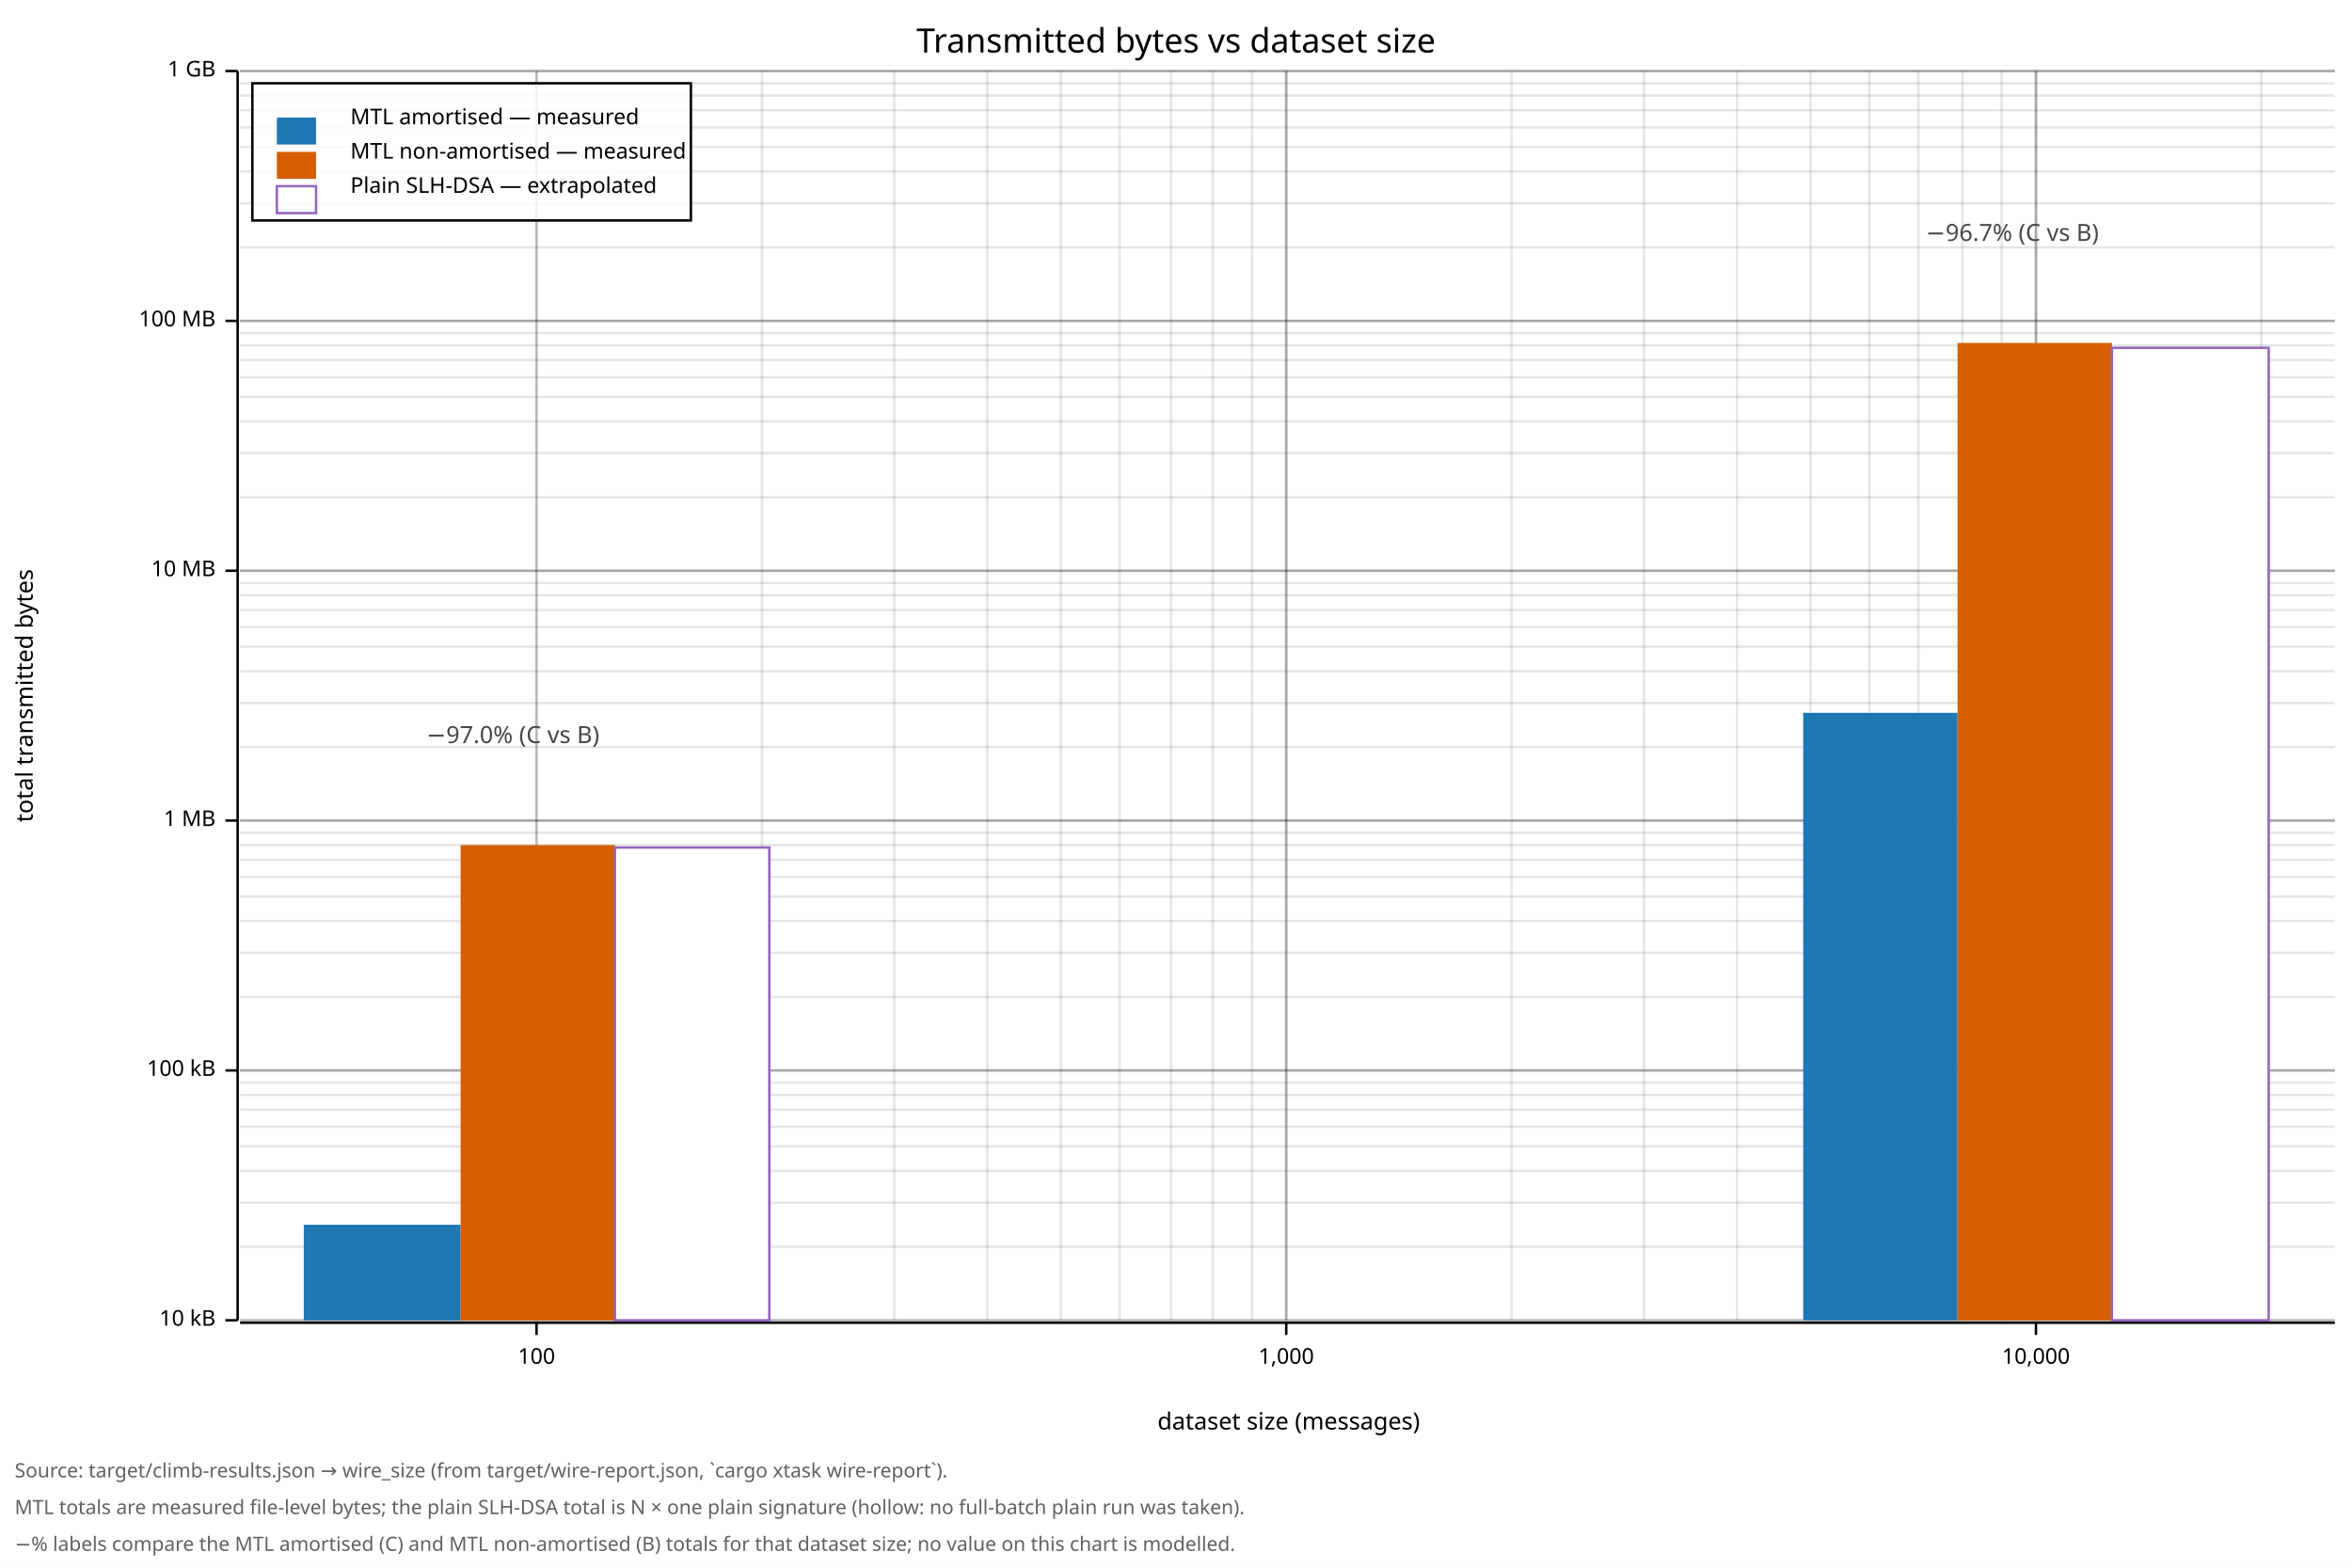
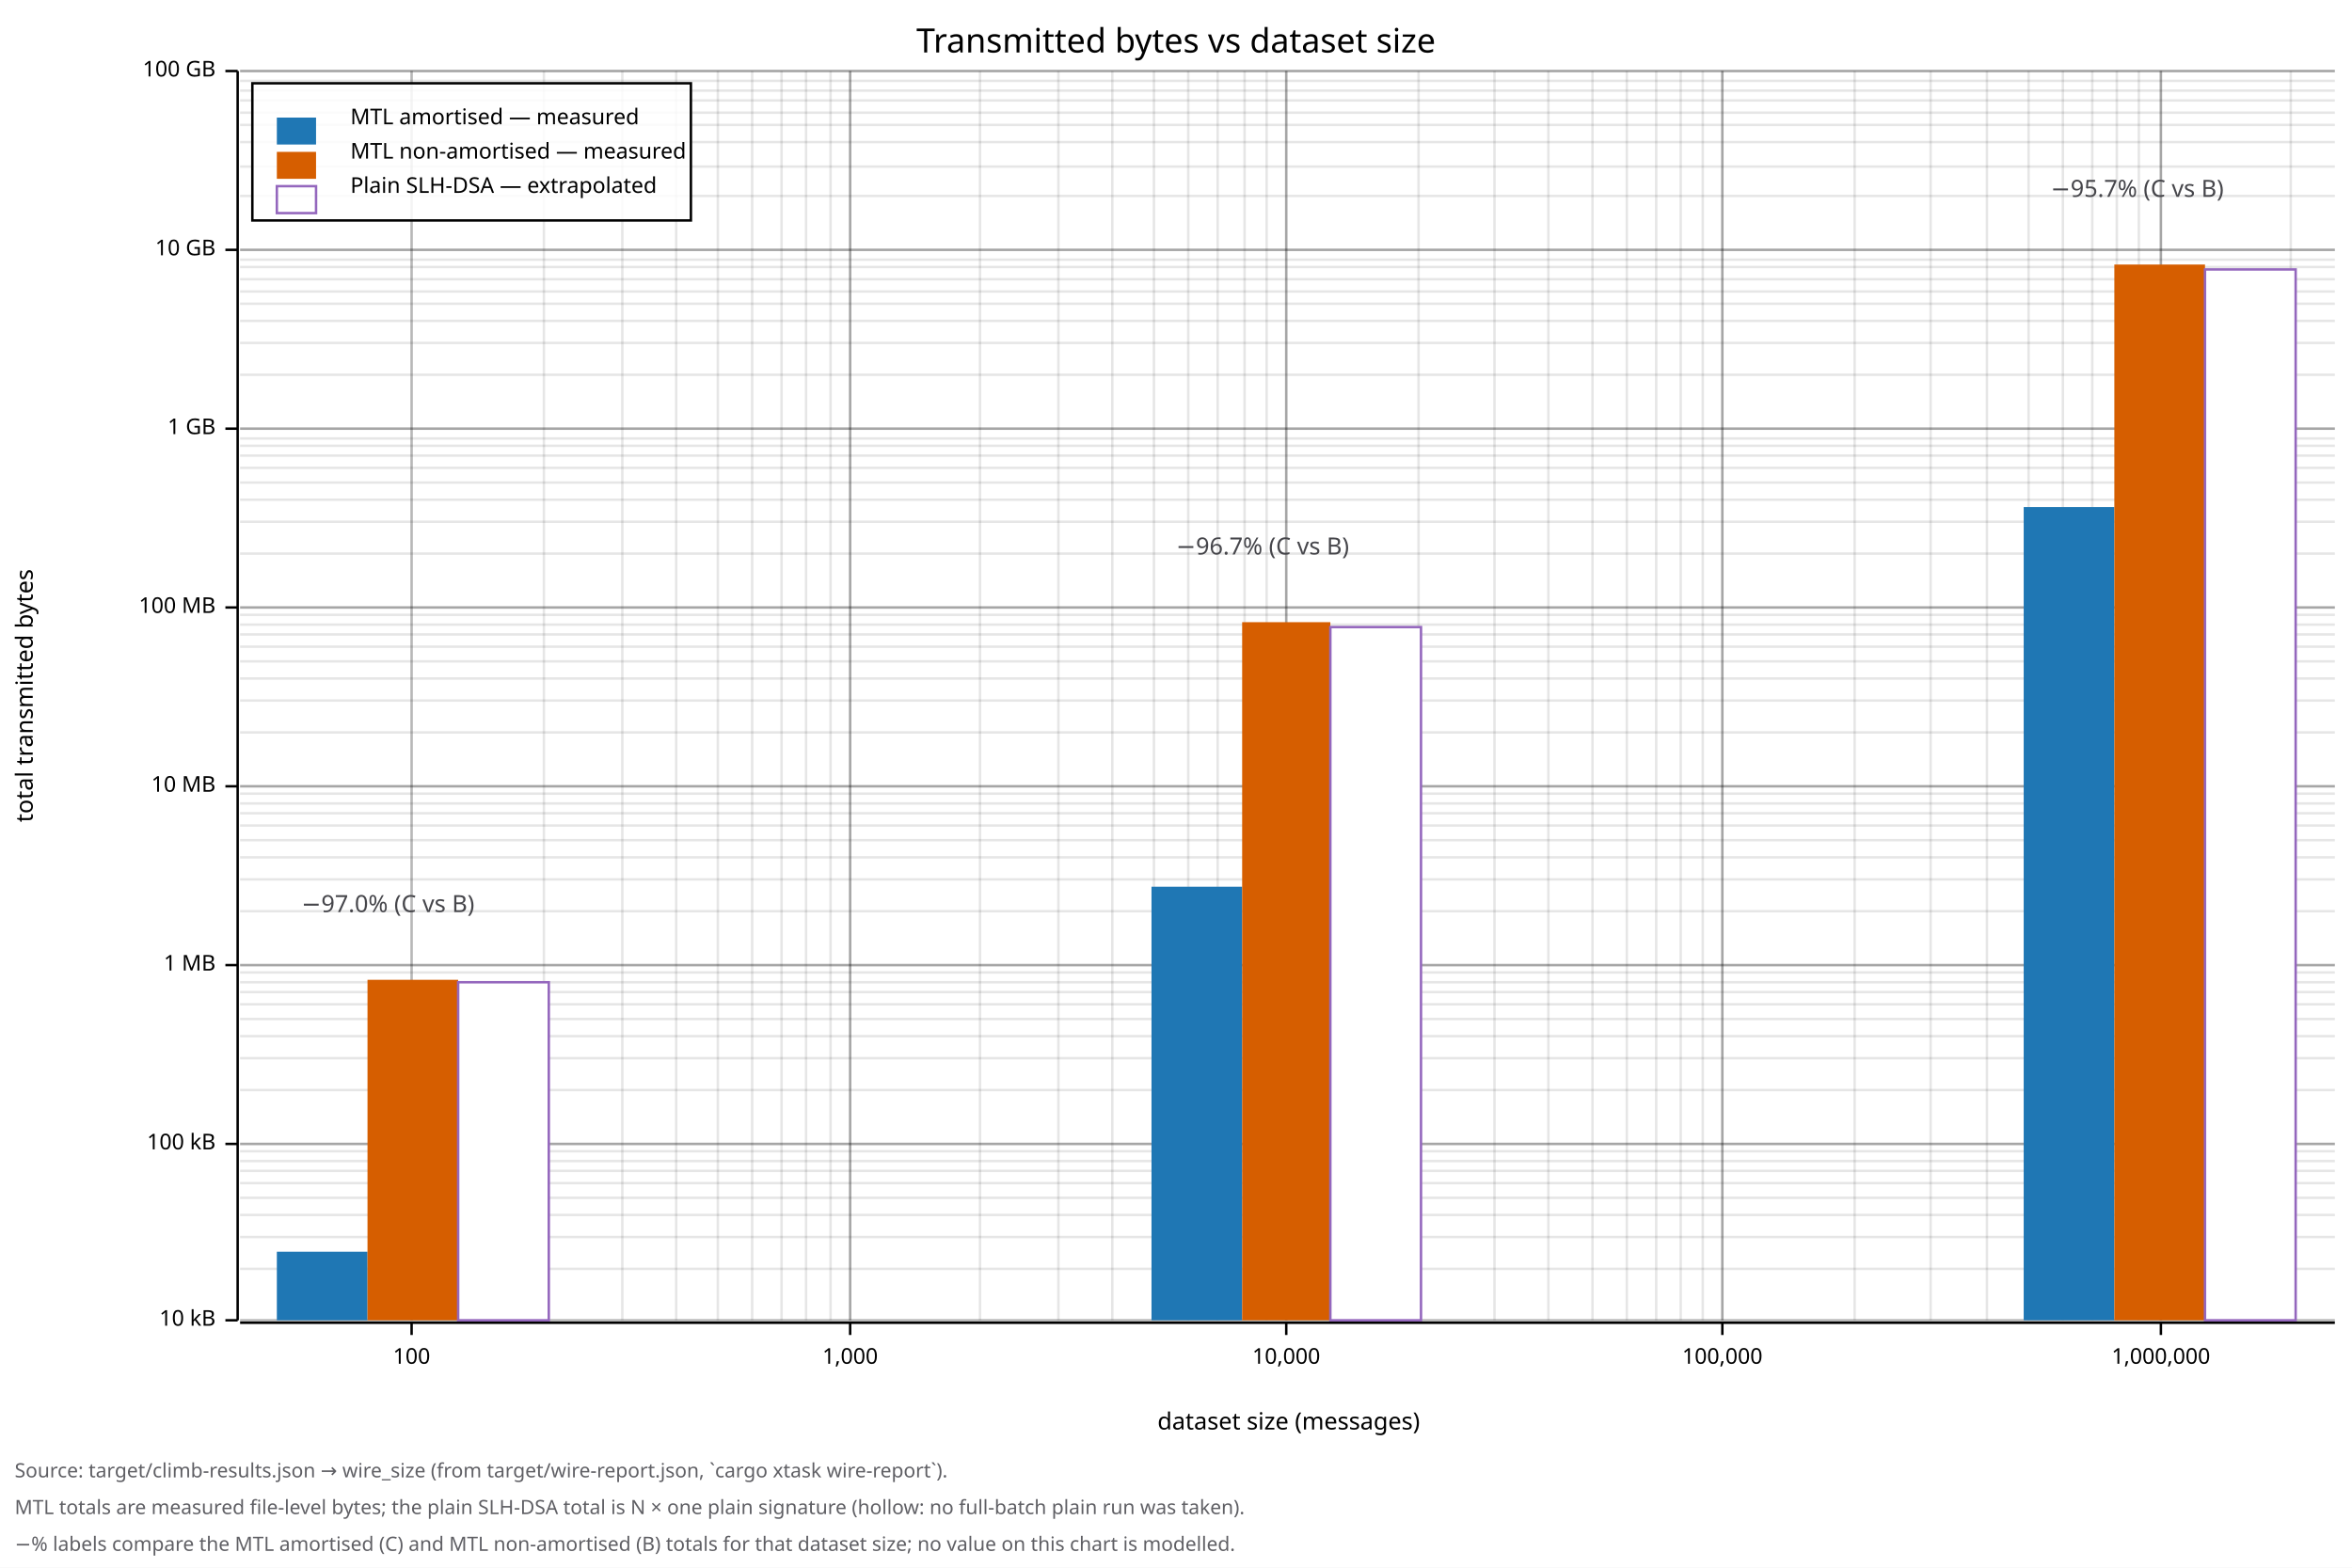
<svg xmlns="http://www.w3.org/2000/svg" width="960" height="640" viewBox="0 0 960 640">
  <rect x="0" y="0" width="960" height="640" opacity="1" fill="#FFFFFF" stroke="none" />
  <text x="480" y="11" dy="0.76em" text-anchor="middle" font-family="sans-serif" font-size="13.71" opacity="1" fill="#000000">
Transmitted bytes vs dataset size
</text>
-   <line opacity="0.1" stroke="#000000" stroke-width="1" x1="219" y1="539" x2="219" y2="29" />
-   <line opacity="0.1" stroke="#000000" stroke-width="1" x1="311" y1="539" x2="311" y2="29" />
-   <line opacity="0.1" stroke="#000000" stroke-width="1" x1="365" y1="539" x2="365" y2="29" />
-   <line opacity="0.1" stroke="#000000" stroke-width="1" x1="403" y1="539" x2="403" y2="29" />
-   <line opacity="0.1" stroke="#000000" stroke-width="1" x1="433" y1="539" x2="433" y2="29" />
-   <line opacity="0.1" stroke="#000000" stroke-width="1" x1="457" y1="539" x2="457" y2="29" />
-   <line opacity="0.1" stroke="#000000" stroke-width="1" x1="478" y1="539" x2="478" y2="29" />
-   <line opacity="0.1" stroke="#000000" stroke-width="1" x1="495" y1="539" x2="495" y2="29" />
-   <line opacity="0.1" stroke="#000000" stroke-width="1" x1="511" y1="539" x2="511" y2="29" />
+   <line opacity="0.1" stroke="#000000" stroke-width="1" x1="168" y1="539" x2="168" y2="29" />
+   <line opacity="0.1" stroke="#000000" stroke-width="1" x1="222" y1="539" x2="222" y2="29" />
+   <line opacity="0.1" stroke="#000000" stroke-width="1" x1="254" y1="539" x2="254" y2="29" />
+   <line opacity="0.1" stroke="#000000" stroke-width="1" x1="276" y1="539" x2="276" y2="29" />
+   <line opacity="0.1" stroke="#000000" stroke-width="1" x1="293" y1="539" x2="293" y2="29" />
+   <line opacity="0.1" stroke="#000000" stroke-width="1" x1="307" y1="539" x2="307" y2="29" />
+   <line opacity="0.1" stroke="#000000" stroke-width="1" x1="319" y1="539" x2="319" y2="29" />
+   <line opacity="0.1" stroke="#000000" stroke-width="1" x1="329" y1="539" x2="329" y2="29" />
+   <line opacity="0.1" stroke="#000000" stroke-width="1" x1="339" y1="539" x2="339" y2="29" />
+   <line opacity="0.1" stroke="#000000" stroke-width="1" x1="347" y1="539" x2="347" y2="29" />
+   <line opacity="0.1" stroke="#000000" stroke-width="1" x1="347" y1="539" x2="347" y2="29" />
+   <line opacity="0.1" stroke="#000000" stroke-width="1" x1="400" y1="539" x2="400" y2="29" />
+   <line opacity="0.1" stroke="#000000" stroke-width="1" x1="432" y1="539" x2="432" y2="29" />
+   <line opacity="0.1" stroke="#000000" stroke-width="1" x1="454" y1="539" x2="454" y2="29" />
+   <line opacity="0.1" stroke="#000000" stroke-width="1" x1="471" y1="539" x2="471" y2="29" />
+   <line opacity="0.1" stroke="#000000" stroke-width="1" x1="485" y1="539" x2="485" y2="29" />
+   <line opacity="0.1" stroke="#000000" stroke-width="1" x1="497" y1="539" x2="497" y2="29" />
+   <line opacity="0.1" stroke="#000000" stroke-width="1" x1="508" y1="539" x2="508" y2="29" />
+   <line opacity="0.1" stroke="#000000" stroke-width="1" x1="517" y1="539" x2="517" y2="29" />
  <line opacity="0.1" stroke="#000000" stroke-width="1" x1="525" y1="539" x2="525" y2="29" />
  <line opacity="0.1" stroke="#000000" stroke-width="1" x1="525" y1="539" x2="525" y2="29" />
-   <line opacity="0.1" stroke="#000000" stroke-width="1" x1="617" y1="539" x2="617" y2="29" />
-   <line opacity="0.1" stroke="#000000" stroke-width="1" x1="671" y1="539" x2="671" y2="29" />
-   <line opacity="0.1" stroke="#000000" stroke-width="1" x1="709" y1="539" x2="709" y2="29" />
-   <line opacity="0.1" stroke="#000000" stroke-width="1" x1="739" y1="539" x2="739" y2="29" />
-   <line opacity="0.1" stroke="#000000" stroke-width="1" x1="763" y1="539" x2="763" y2="29" />
-   <line opacity="0.1" stroke="#000000" stroke-width="1" x1="783" y1="539" x2="783" y2="29" />
-   <line opacity="0.1" stroke="#000000" stroke-width="1" x1="801" y1="539" x2="801" y2="29" />
-   <line opacity="0.1" stroke="#000000" stroke-width="1" x1="817" y1="539" x2="817" y2="29" />
-   <line opacity="0.1" stroke="#000000" stroke-width="1" x1="831" y1="539" x2="831" y2="29" />
-   <line opacity="0.1" stroke="#000000" stroke-width="1" x1="831" y1="539" x2="831" y2="29" />
-   <line opacity="0.1" stroke="#000000" stroke-width="1" x1="923" y1="539" x2="923" y2="29" />
+   <line opacity="0.1" stroke="#000000" stroke-width="1" x1="579" y1="539" x2="579" y2="29" />
+   <line opacity="0.1" stroke="#000000" stroke-width="1" x1="610" y1="539" x2="610" y2="29" />
+   <line opacity="0.1" stroke="#000000" stroke-width="1" x1="632" y1="539" x2="632" y2="29" />
+   <line opacity="0.1" stroke="#000000" stroke-width="1" x1="650" y1="539" x2="650" y2="29" />
+   <line opacity="0.1" stroke="#000000" stroke-width="1" x1="664" y1="539" x2="664" y2="29" />
+   <line opacity="0.1" stroke="#000000" stroke-width="1" x1="676" y1="539" x2="676" y2="29" />
+   <line opacity="0.1" stroke="#000000" stroke-width="1" x1="686" y1="539" x2="686" y2="29" />
+   <line opacity="0.1" stroke="#000000" stroke-width="1" x1="695" y1="539" x2="695" y2="29" />
+   <line opacity="0.1" stroke="#000000" stroke-width="1" x1="703" y1="539" x2="703" y2="29" />
+   <line opacity="0.1" stroke="#000000" stroke-width="1" x1="703" y1="539" x2="703" y2="29" />
+   <line opacity="0.1" stroke="#000000" stroke-width="1" x1="757" y1="539" x2="757" y2="29" />
+   <line opacity="0.1" stroke="#000000" stroke-width="1" x1="788" y1="539" x2="788" y2="29" />
+   <line opacity="0.1" stroke="#000000" stroke-width="1" x1="811" y1="539" x2="811" y2="29" />
+   <line opacity="0.1" stroke="#000000" stroke-width="1" x1="828" y1="539" x2="828" y2="29" />
+   <line opacity="0.1" stroke="#000000" stroke-width="1" x1="842" y1="539" x2="842" y2="29" />
+   <line opacity="0.1" stroke="#000000" stroke-width="1" x1="854" y1="539" x2="854" y2="29" />
+   <line opacity="0.1" stroke="#000000" stroke-width="1" x1="864" y1="539" x2="864" y2="29" />
+   <line opacity="0.1" stroke="#000000" stroke-width="1" x1="873" y1="539" x2="873" y2="29" />
+   <line opacity="0.1" stroke="#000000" stroke-width="1" x1="882" y1="539" x2="882" y2="29" />
+   <line opacity="0.1" stroke="#000000" stroke-width="1" x1="882" y1="539" x2="882" y2="29" />
+   <line opacity="0.1" stroke="#000000" stroke-width="1" x1="935" y1="539" x2="935" y2="29" />
  <line opacity="0.1" stroke="#000000" stroke-width="1" x1="98" y1="539" x2="953" y2="539" />
-   <line opacity="0.1" stroke="#000000" stroke-width="1" x1="98" y1="509" x2="953" y2="509" />
-   <line opacity="0.1" stroke="#000000" stroke-width="1" x1="98" y1="491" x2="953" y2="491" />
+   <line opacity="0.1" stroke="#000000" stroke-width="1" x1="98" y1="518" x2="953" y2="518" />
+   <line opacity="0.1" stroke="#000000" stroke-width="1" x1="98" y1="505" x2="953" y2="505" />
+   <line opacity="0.1" stroke="#000000" stroke-width="1" x1="98" y1="496" x2="953" y2="496" />
+   <line opacity="0.1" stroke="#000000" stroke-width="1" x1="98" y1="489" x2="953" y2="489" />
+   <line opacity="0.1" stroke="#000000" stroke-width="1" x1="98" y1="483" x2="953" y2="483" />
  <line opacity="0.1" stroke="#000000" stroke-width="1" x1="98" y1="478" x2="953" y2="478" />
-   <line opacity="0.1" stroke="#000000" stroke-width="1" x1="98" y1="468" x2="953" y2="468" />
-   <line opacity="0.1" stroke="#000000" stroke-width="1" x1="98" y1="460" x2="953" y2="460" />
-   <line opacity="0.1" stroke="#000000" stroke-width="1" x1="98" y1="453" x2="953" y2="453" />
-   <line opacity="0.1" stroke="#000000" stroke-width="1" x1="98" y1="447" x2="953" y2="447" />
-   <line opacity="0.1" stroke="#000000" stroke-width="1" x1="98" y1="442" x2="953" y2="442" />
-   <line opacity="0.1" stroke="#000000" stroke-width="1" x1="98" y1="437" x2="953" y2="437" />
-   <line opacity="0.1" stroke="#000000" stroke-width="1" x1="98" y1="437" x2="953" y2="437" />
-   <line opacity="0.1" stroke="#000000" stroke-width="1" x1="98" y1="407" x2="953" y2="407" />
-   <line opacity="0.1" stroke="#000000" stroke-width="1" x1="98" y1="389" x2="953" y2="389" />
-   <line opacity="0.1" stroke="#000000" stroke-width="1" x1="98" y1="376" x2="953" y2="376" />
-   <line opacity="0.1" stroke="#000000" stroke-width="1" x1="98" y1="366" x2="953" y2="366" />
-   <line opacity="0.1" stroke="#000000" stroke-width="1" x1="98" y1="358" x2="953" y2="358" />
-   <line opacity="0.1" stroke="#000000" stroke-width="1" x1="98" y1="351" x2="953" y2="351" />
-   <line opacity="0.1" stroke="#000000" stroke-width="1" x1="98" y1="345" x2="953" y2="345" />
-   <line opacity="0.1" stroke="#000000" stroke-width="1" x1="98" y1="340" x2="953" y2="340" />
-   <line opacity="0.1" stroke="#000000" stroke-width="1" x1="98" y1="335" x2="953" y2="335" />
-   <line opacity="0.1" stroke="#000000" stroke-width="1" x1="98" y1="335" x2="953" y2="335" />
-   <line opacity="0.1" stroke="#000000" stroke-width="1" x1="98" y1="305" x2="953" y2="305" />
-   <line opacity="0.1" stroke="#000000" stroke-width="1" x1="98" y1="287" x2="953" y2="287" />
-   <line opacity="0.1" stroke="#000000" stroke-width="1" x1="98" y1="274" x2="953" y2="274" />
+   <line opacity="0.1" stroke="#000000" stroke-width="1" x1="98" y1="474" x2="953" y2="474" />
+   <line opacity="0.1" stroke="#000000" stroke-width="1" x1="98" y1="470" x2="953" y2="470" />
+   <line opacity="0.1" stroke="#000000" stroke-width="1" x1="98" y1="467" x2="953" y2="467" />
+   <line opacity="0.1" stroke="#000000" stroke-width="1" x1="98" y1="467" x2="953" y2="467" />
+   <line opacity="0.1" stroke="#000000" stroke-width="1" x1="98" y1="445" x2="953" y2="445" />
+   <line opacity="0.1" stroke="#000000" stroke-width="1" x1="98" y1="432" x2="953" y2="432" />
+   <line opacity="0.1" stroke="#000000" stroke-width="1" x1="98" y1="423" x2="953" y2="423" />
+   <line opacity="0.1" stroke="#000000" stroke-width="1" x1="98" y1="416" x2="953" y2="416" />
+   <line opacity="0.1" stroke="#000000" stroke-width="1" x1="98" y1="410" x2="953" y2="410" />
+   <line opacity="0.1" stroke="#000000" stroke-width="1" x1="98" y1="405" x2="953" y2="405" />
+   <line opacity="0.1" stroke="#000000" stroke-width="1" x1="98" y1="401" x2="953" y2="401" />
+   <line opacity="0.1" stroke="#000000" stroke-width="1" x1="98" y1="397" x2="953" y2="397" />
+   <line opacity="0.1" stroke="#000000" stroke-width="1" x1="98" y1="394" x2="953" y2="394" />
+   <line opacity="0.1" stroke="#000000" stroke-width="1" x1="98" y1="394" x2="953" y2="394" />
+   <line opacity="0.1" stroke="#000000" stroke-width="1" x1="98" y1="372" x2="953" y2="372" />
+   <line opacity="0.1" stroke="#000000" stroke-width="1" x1="98" y1="359" x2="953" y2="359" />
+   <line opacity="0.1" stroke="#000000" stroke-width="1" x1="98" y1="350" x2="953" y2="350" />
+   <line opacity="0.1" stroke="#000000" stroke-width="1" x1="98" y1="343" x2="953" y2="343" />
+   <line opacity="0.1" stroke="#000000" stroke-width="1" x1="98" y1="337" x2="953" y2="337" />
+   <line opacity="0.1" stroke="#000000" stroke-width="1" x1="98" y1="332" x2="953" y2="332" />
+   <line opacity="0.1" stroke="#000000" stroke-width="1" x1="98" y1="328" x2="953" y2="328" />
+   <line opacity="0.1" stroke="#000000" stroke-width="1" x1="98" y1="324" x2="953" y2="324" />
+   <line opacity="0.1" stroke="#000000" stroke-width="1" x1="98" y1="321" x2="953" y2="321" />
+   <line opacity="0.1" stroke="#000000" stroke-width="1" x1="98" y1="321" x2="953" y2="321" />
+   <line opacity="0.1" stroke="#000000" stroke-width="1" x1="98" y1="299" x2="953" y2="299" />
+   <line opacity="0.1" stroke="#000000" stroke-width="1" x1="98" y1="286" x2="953" y2="286" />
+   <line opacity="0.1" stroke="#000000" stroke-width="1" x1="98" y1="277" x2="953" y2="277" />
+   <line opacity="0.1" stroke="#000000" stroke-width="1" x1="98" y1="270" x2="953" y2="270" />
  <line opacity="0.1" stroke="#000000" stroke-width="1" x1="98" y1="264" x2="953" y2="264" />
-   <line opacity="0.1" stroke="#000000" stroke-width="1" x1="98" y1="256" x2="953" y2="256" />
-   <line opacity="0.1" stroke="#000000" stroke-width="1" x1="98" y1="249" x2="953" y2="249" />
-   <line opacity="0.1" stroke="#000000" stroke-width="1" x1="98" y1="243" x2="953" y2="243" />
-   <line opacity="0.1" stroke="#000000" stroke-width="1" x1="98" y1="238" x2="953" y2="238" />
-   <line opacity="0.1" stroke="#000000" stroke-width="1" x1="98" y1="233" x2="953" y2="233" />
-   <line opacity="0.1" stroke="#000000" stroke-width="1" x1="98" y1="233" x2="953" y2="233" />
-   <line opacity="0.1" stroke="#000000" stroke-width="1" x1="98" y1="203" x2="953" y2="203" />
-   <line opacity="0.1" stroke="#000000" stroke-width="1" x1="98" y1="185" x2="953" y2="185" />
-   <line opacity="0.1" stroke="#000000" stroke-width="1" x1="98" y1="172" x2="953" y2="172" />
-   <line opacity="0.1" stroke="#000000" stroke-width="1" x1="98" y1="162" x2="953" y2="162" />
-   <line opacity="0.1" stroke="#000000" stroke-width="1" x1="98" y1="154" x2="953" y2="154" />
-   <line opacity="0.1" stroke="#000000" stroke-width="1" x1="98" y1="147" x2="953" y2="147" />
-   <line opacity="0.1" stroke="#000000" stroke-width="1" x1="98" y1="141" x2="953" y2="141" />
-   <line opacity="0.1" stroke="#000000" stroke-width="1" x1="98" y1="136" x2="953" y2="136" />
+   <line opacity="0.1" stroke="#000000" stroke-width="1" x1="98" y1="259" x2="953" y2="259" />
+   <line opacity="0.1" stroke="#000000" stroke-width="1" x1="98" y1="255" x2="953" y2="255" />
+   <line opacity="0.1" stroke="#000000" stroke-width="1" x1="98" y1="251" x2="953" y2="251" />
+   <line opacity="0.1" stroke="#000000" stroke-width="1" x1="98" y1="248" x2="953" y2="248" />
+   <line opacity="0.1" stroke="#000000" stroke-width="1" x1="98" y1="248" x2="953" y2="248" />
+   <line opacity="0.1" stroke="#000000" stroke-width="1" x1="98" y1="226" x2="953" y2="226" />
+   <line opacity="0.1" stroke="#000000" stroke-width="1" x1="98" y1="213" x2="953" y2="213" />
+   <line opacity="0.1" stroke="#000000" stroke-width="1" x1="98" y1="204" x2="953" y2="204" />
+   <line opacity="0.1" stroke="#000000" stroke-width="1" x1="98" y1="197" x2="953" y2="197" />
+   <line opacity="0.1" stroke="#000000" stroke-width="1" x1="98" y1="191" x2="953" y2="191" />
+   <line opacity="0.1" stroke="#000000" stroke-width="1" x1="98" y1="186" x2="953" y2="186" />
+   <line opacity="0.1" stroke="#000000" stroke-width="1" x1="98" y1="182" x2="953" y2="182" />
+   <line opacity="0.1" stroke="#000000" stroke-width="1" x1="98" y1="179" x2="953" y2="179" />
+   <line opacity="0.1" stroke="#000000" stroke-width="1" x1="98" y1="175" x2="953" y2="175" />
+   <line opacity="0.1" stroke="#000000" stroke-width="1" x1="98" y1="175" x2="953" y2="175" />
+   <line opacity="0.1" stroke="#000000" stroke-width="1" x1="98" y1="153" x2="953" y2="153" />
+   <line opacity="0.1" stroke="#000000" stroke-width="1" x1="98" y1="140" x2="953" y2="140" />
  <line opacity="0.1" stroke="#000000" stroke-width="1" x1="98" y1="131" x2="953" y2="131" />
-   <line opacity="0.1" stroke="#000000" stroke-width="1" x1="98" y1="131" x2="953" y2="131" />
-   <line opacity="0.1" stroke="#000000" stroke-width="1" x1="98" y1="101" x2="953" y2="101" />
-   <line opacity="0.1" stroke="#000000" stroke-width="1" x1="98" y1="83" x2="953" y2="83" />
-   <line opacity="0.1" stroke="#000000" stroke-width="1" x1="98" y1="70" x2="953" y2="70" />
-   <line opacity="0.1" stroke="#000000" stroke-width="1" x1="98" y1="60" x2="953" y2="60" />
-   <line opacity="0.1" stroke="#000000" stroke-width="1" x1="98" y1="52" x2="953" y2="52" />
-   <line opacity="0.1" stroke="#000000" stroke-width="1" x1="98" y1="45" x2="953" y2="45" />
-   <line opacity="0.1" stroke="#000000" stroke-width="1" x1="98" y1="39" x2="953" y2="39" />
-   <line opacity="0.1" stroke="#000000" stroke-width="1" x1="98" y1="34" x2="953" y2="34" />
+   <line opacity="0.1" stroke="#000000" stroke-width="1" x1="98" y1="124" x2="953" y2="124" />
+   <line opacity="0.1" stroke="#000000" stroke-width="1" x1="98" y1="119" x2="953" y2="119" />
+   <line opacity="0.1" stroke="#000000" stroke-width="1" x1="98" y1="114" x2="953" y2="114" />
+   <line opacity="0.1" stroke="#000000" stroke-width="1" x1="98" y1="109" x2="953" y2="109" />
+   <line opacity="0.1" stroke="#000000" stroke-width="1" x1="98" y1="106" x2="953" y2="106" />
+   <line opacity="0.1" stroke="#000000" stroke-width="1" x1="98" y1="102" x2="953" y2="102" />
+   <line opacity="0.1" stroke="#000000" stroke-width="1" x1="98" y1="102" x2="953" y2="102" />
+   <line opacity="0.1" stroke="#000000" stroke-width="1" x1="98" y1="80" x2="953" y2="80" />
+   <line opacity="0.1" stroke="#000000" stroke-width="1" x1="98" y1="68" x2="953" y2="68" />
+   <line opacity="0.1" stroke="#000000" stroke-width="1" x1="98" y1="58" x2="953" y2="58" />
+   <line opacity="0.1" stroke="#000000" stroke-width="1" x1="98" y1="51" x2="953" y2="51" />
+   <line opacity="0.1" stroke="#000000" stroke-width="1" x1="98" y1="46" x2="953" y2="46" />
+   <line opacity="0.1" stroke="#000000" stroke-width="1" x1="98" y1="41" x2="953" y2="41" />
+   <line opacity="0.1" stroke="#000000" stroke-width="1" x1="98" y1="37" x2="953" y2="37" />
+   <line opacity="0.1" stroke="#000000" stroke-width="1" x1="98" y1="33" x2="953" y2="33" />
  <line opacity="0.1" stroke="#000000" stroke-width="1" x1="98" y1="29" x2="953" y2="29" />
  <line opacity="0.1" stroke="#000000" stroke-width="1" x1="98" y1="29" x2="953" y2="29" />
  <text x="6" y="284" dy="0.76em" text-anchor="middle" font-family="sans-serif" font-size="9.677" opacity="1" fill="#000000" transform="rotate(270, 6, 284)">
total transmitted bytes
</text>
  <text x="526" y="586" dy="-0.5ex" text-anchor="middle" font-family="sans-serif" font-size="9.677" opacity="1" fill="#000000">
dataset size (messages)
</text>
-   <line opacity="0.2" stroke="#000000" stroke-width="1" x1="219" y1="539" x2="219" y2="29" />
+   <line opacity="0.2" stroke="#000000" stroke-width="1" x1="168" y1="539" x2="168" y2="29" />
+   <line opacity="0.2" stroke="#000000" stroke-width="1" x1="347" y1="539" x2="347" y2="29" />
  <line opacity="0.2" stroke="#000000" stroke-width="1" x1="525" y1="539" x2="525" y2="29" />
-   <line opacity="0.2" stroke="#000000" stroke-width="1" x1="831" y1="539" x2="831" y2="29" />
+   <line opacity="0.2" stroke="#000000" stroke-width="1" x1="703" y1="539" x2="703" y2="29" />
+   <line opacity="0.2" stroke="#000000" stroke-width="1" x1="882" y1="539" x2="882" y2="29" />
  <line opacity="0.2" stroke="#000000" stroke-width="1" x1="98" y1="539" x2="953" y2="539" />
-   <line opacity="0.2" stroke="#000000" stroke-width="1" x1="98" y1="437" x2="953" y2="437" />
-   <line opacity="0.2" stroke="#000000" stroke-width="1" x1="98" y1="335" x2="953" y2="335" />
-   <line opacity="0.2" stroke="#000000" stroke-width="1" x1="98" y1="233" x2="953" y2="233" />
-   <line opacity="0.2" stroke="#000000" stroke-width="1" x1="98" y1="131" x2="953" y2="131" />
+   <line opacity="0.2" stroke="#000000" stroke-width="1" x1="98" y1="467" x2="953" y2="467" />
+   <line opacity="0.2" stroke="#000000" stroke-width="1" x1="98" y1="394" x2="953" y2="394" />
+   <line opacity="0.2" stroke="#000000" stroke-width="1" x1="98" y1="321" x2="953" y2="321" />
+   <line opacity="0.2" stroke="#000000" stroke-width="1" x1="98" y1="248" x2="953" y2="248" />
+   <line opacity="0.2" stroke="#000000" stroke-width="1" x1="98" y1="175" x2="953" y2="175" />
+   <line opacity="0.2" stroke="#000000" stroke-width="1" x1="98" y1="102" x2="953" y2="102" />
  <line opacity="0.2" stroke="#000000" stroke-width="1" x1="98" y1="29" x2="953" y2="29" />
  <polyline fill="none" opacity="1" stroke="#000000" stroke-width="1" points="97,29 97,539 " />
  <text x="88" y="539" dy="0.5ex" text-anchor="end" font-family="sans-serif" font-size="8.871" opacity="1" fill="#000000">
10 kB
</text>
  <polyline fill="none" opacity="1" stroke="#000000" stroke-width="1" points="92,539 97,539 " />
-   <text x="88" y="437" dy="0.5ex" text-anchor="end" font-family="sans-serif" font-size="8.871" opacity="1" fill="#000000">
+   <text x="88" y="467" dy="0.5ex" text-anchor="end" font-family="sans-serif" font-size="8.871" opacity="1" fill="#000000">
100 kB
</text>
-   <polyline fill="none" opacity="1" stroke="#000000" stroke-width="1" points="92,437 97,437 " />
-   <text x="88" y="335" dy="0.5ex" text-anchor="end" font-family="sans-serif" font-size="8.871" opacity="1" fill="#000000">
+   <polyline fill="none" opacity="1" stroke="#000000" stroke-width="1" points="92,467 97,467 " />
+   <text x="88" y="394" dy="0.5ex" text-anchor="end" font-family="sans-serif" font-size="8.871" opacity="1" fill="#000000">
1 MB
</text>
-   <polyline fill="none" opacity="1" stroke="#000000" stroke-width="1" points="92,335 97,335 " />
-   <text x="88" y="233" dy="0.5ex" text-anchor="end" font-family="sans-serif" font-size="8.871" opacity="1" fill="#000000">
+   <polyline fill="none" opacity="1" stroke="#000000" stroke-width="1" points="92,394 97,394 " />
+   <text x="88" y="321" dy="0.5ex" text-anchor="end" font-family="sans-serif" font-size="8.871" opacity="1" fill="#000000">
10 MB
</text>
-   <polyline fill="none" opacity="1" stroke="#000000" stroke-width="1" points="92,233 97,233 " />
-   <text x="88" y="131" dy="0.5ex" text-anchor="end" font-family="sans-serif" font-size="8.871" opacity="1" fill="#000000">
+   <polyline fill="none" opacity="1" stroke="#000000" stroke-width="1" points="92,321 97,321 " />
+   <text x="88" y="248" dy="0.5ex" text-anchor="end" font-family="sans-serif" font-size="8.871" opacity="1" fill="#000000">
100 MB
</text>
-   <polyline fill="none" opacity="1" stroke="#000000" stroke-width="1" points="92,131 97,131 " />
+   <polyline fill="none" opacity="1" stroke="#000000" stroke-width="1" points="92,248 97,248 " />
+   <text x="88" y="175" dy="0.5ex" text-anchor="end" font-family="sans-serif" font-size="8.871" opacity="1" fill="#000000">
+ 1 GB
+ </text>
+   <polyline fill="none" opacity="1" stroke="#000000" stroke-width="1" points="92,175 97,175 " />
+   <text x="88" y="102" dy="0.5ex" text-anchor="end" font-family="sans-serif" font-size="8.871" opacity="1" fill="#000000">
+ 10 GB
+ </text>
+   <polyline fill="none" opacity="1" stroke="#000000" stroke-width="1" points="92,102 97,102 " />
  <text x="88" y="29" dy="0.5ex" text-anchor="end" font-family="sans-serif" font-size="8.871" opacity="1" fill="#000000">
- 1 GB
+ 100 GB
</text>
  <polyline fill="none" opacity="1" stroke="#000000" stroke-width="1" points="92,29 97,29 " />
  <polyline fill="none" opacity="1" stroke="#000000" stroke-width="1" points="98,540 953,540 " />
-   <text x="219" y="550" dy="0.76em" text-anchor="middle" font-family="sans-serif" font-size="8.871" opacity="1" fill="#000000">
+   <text x="168" y="550" dy="0.76em" text-anchor="middle" font-family="sans-serif" font-size="8.871" opacity="1" fill="#000000">
100
</text>
-   <polyline fill="none" opacity="1" stroke="#000000" stroke-width="1" points="219,540 219,545 " />
+   <polyline fill="none" opacity="1" stroke="#000000" stroke-width="1" points="168,540 168,545 " />
+   <text x="347" y="550" dy="0.76em" text-anchor="middle" font-family="sans-serif" font-size="8.871" opacity="1" fill="#000000">
+ 1,000
+ </text>
+   <polyline fill="none" opacity="1" stroke="#000000" stroke-width="1" points="347,540 347,545 " />
  <text x="525" y="550" dy="0.76em" text-anchor="middle" font-family="sans-serif" font-size="8.871" opacity="1" fill="#000000">
- 1,000
+ 10,000
</text>
  <polyline fill="none" opacity="1" stroke="#000000" stroke-width="1" points="525,540 525,545 " />
-   <text x="831" y="550" dy="0.76em" text-anchor="middle" font-family="sans-serif" font-size="8.871" opacity="1" fill="#000000">
- 10,000
- </text>
-   <polyline fill="none" opacity="1" stroke="#000000" stroke-width="1" points="831,540 831,545 " />
-   <rect x="124" y="500" width="64" height="39" opacity="1" fill="#1F77B4" stroke="none" />
-   <rect x="736" y="291" width="63" height="248" opacity="1" fill="#1F77B4" stroke="none" />
-   <rect x="188" y="345" width="63" height="194" opacity="1" fill="#D65E00" stroke="none" />
-   <rect x="799" y="140" width="63" height="399" opacity="1" fill="#D65E00" stroke="none" />
-   <rect x="251" y="346" width="63" height="193" opacity="1" fill="#FFFFFF" stroke="none" />
-   <rect x="862" y="142" width="64" height="397" opacity="1" fill="#FFFFFF" stroke="none" />
-   <rect x="251" y="346" width="63" height="193" opacity="1" fill="none" stroke="#9467BD" />
-   <rect x="862" y="142" width="64" height="397" opacity="1" fill="none" stroke="#9467BD" />
-   <text x="174" y="296" dy="0.76em" text-anchor="start" font-family="sans-serif" font-size="9.677" opacity="1" fill="#46464B">
+   <text x="703" y="550" dy="0.76em" text-anchor="middle" font-family="sans-serif" font-size="8.871" opacity="1" fill="#000000">
+ 100,000
+ </text>
+   <polyline fill="none" opacity="1" stroke="#000000" stroke-width="1" points="703,540 703,545 " />
+   <text x="882" y="550" dy="0.76em" text-anchor="middle" font-family="sans-serif" font-size="8.871" opacity="1" fill="#000000">
+ 1,000,000
+ </text>
+   <polyline fill="none" opacity="1" stroke="#000000" stroke-width="1" points="882,540 882,545 " />
+   <rect x="113" y="511" width="37" height="28" opacity="1" fill="#1F77B4" stroke="none" />
+   <rect x="470" y="362" width="37" height="177" opacity="1" fill="#1F77B4" stroke="none" />
+   <rect x="826" y="207" width="37" height="332" opacity="1" fill="#1F77B4" stroke="none" />
+   <rect x="150" y="400" width="37" height="139" opacity="1" fill="#D65E00" stroke="none" />
+   <rect x="507" y="254" width="36" height="285" opacity="1" fill="#D65E00" stroke="none" />
+   <rect x="863" y="108" width="37" height="431" opacity="1" fill="#D65E00" stroke="none" />
+   <rect x="187" y="401" width="37" height="138" opacity="1" fill="#FFFFFF" stroke="none" />
+   <rect x="543" y="256" width="37" height="283" opacity="1" fill="#FFFFFF" stroke="none" />
+   <rect x="900" y="110" width="37" height="429" opacity="1" fill="#FFFFFF" stroke="none" />
+   <rect x="187" y="401" width="37" height="138" opacity="1" fill="none" stroke="#9467BD" />
+   <rect x="543" y="256" width="37" height="283" opacity="1" fill="none" stroke="#9467BD" />
+   <rect x="900" y="110" width="37" height="429" opacity="1" fill="none" stroke="#9467BD" />
+   <text x="123" y="365" dy="0.76em" text-anchor="start" font-family="sans-serif" font-size="9.677" opacity="1" fill="#46464B">
−97.0% (C vs B)
</text>
-   <text x="786" y="91" dy="0.76em" text-anchor="start" font-family="sans-serif" font-size="9.677" opacity="1" fill="#46464B">
+   <text x="480" y="219" dy="0.76em" text-anchor="start" font-family="sans-serif" font-size="9.677" opacity="1" fill="#46464B">
−96.7% (C vs B)
+ </text>
+   <text x="837" y="73" dy="0.76em" text-anchor="start" font-family="sans-serif" font-size="9.677" opacity="1" fill="#46464B">
+ −95.7% (C vs B)
</text>
  <rect x="103" y="34" width="179" height="56" opacity="0.85" fill="#FFFFFF" stroke="none" />
  <rect x="103" y="34" width="179" height="56" opacity="1" fill="none" stroke="#000000" />
  <text x="143" y="44" dy="0.76em" text-anchor="start" font-family="sans-serif" font-size="8.871" opacity="1" fill="#000000">
MTL amortised — measured
</text>
  <text x="143" y="58" dy="0.76em" text-anchor="start" font-family="sans-serif" font-size="8.871" opacity="1" fill="#000000">
MTL non-amortised — measured
</text>
  <text x="143" y="72" dy="0.76em" text-anchor="start" font-family="sans-serif" font-size="8.871" opacity="1" fill="#000000">
Plain SLH-DSA — extrapolated
</text>
  <rect x="113" y="48" width="16" height="11" opacity="1" fill="#1F77B4" stroke="none" />
  <rect x="113" y="62" width="16" height="11" opacity="1" fill="#D65E00" stroke="none" />
  <rect x="113" y="76" width="16" height="11" opacity="1" fill="none" stroke="#9467BD" />
  <text x="6" y="597" dy="0.76em" text-anchor="start" font-family="sans-serif" font-size="8.065" opacity="1" fill="#5F5F64">
Source: target/climb-results.json → wire_size (from target/wire-report.json, `cargo xtask wire-report`).
</text>
  <text x="6" y="612" dy="0.76em" text-anchor="start" font-family="sans-serif" font-size="8.065" opacity="1" fill="#5F5F64">
MTL totals are measured file-level bytes; the plain SLH-DSA total is N × one plain signature (hollow: no full-batch plain run was taken).
</text>
  <text x="6" y="627" dy="0.76em" text-anchor="start" font-family="sans-serif" font-size="8.065" opacity="1" fill="#5F5F64">
−% labels compare the MTL amortised (C) and MTL non-amortised (B) totals for that dataset size; no value on this chart is modelled.
</text>
</svg>
